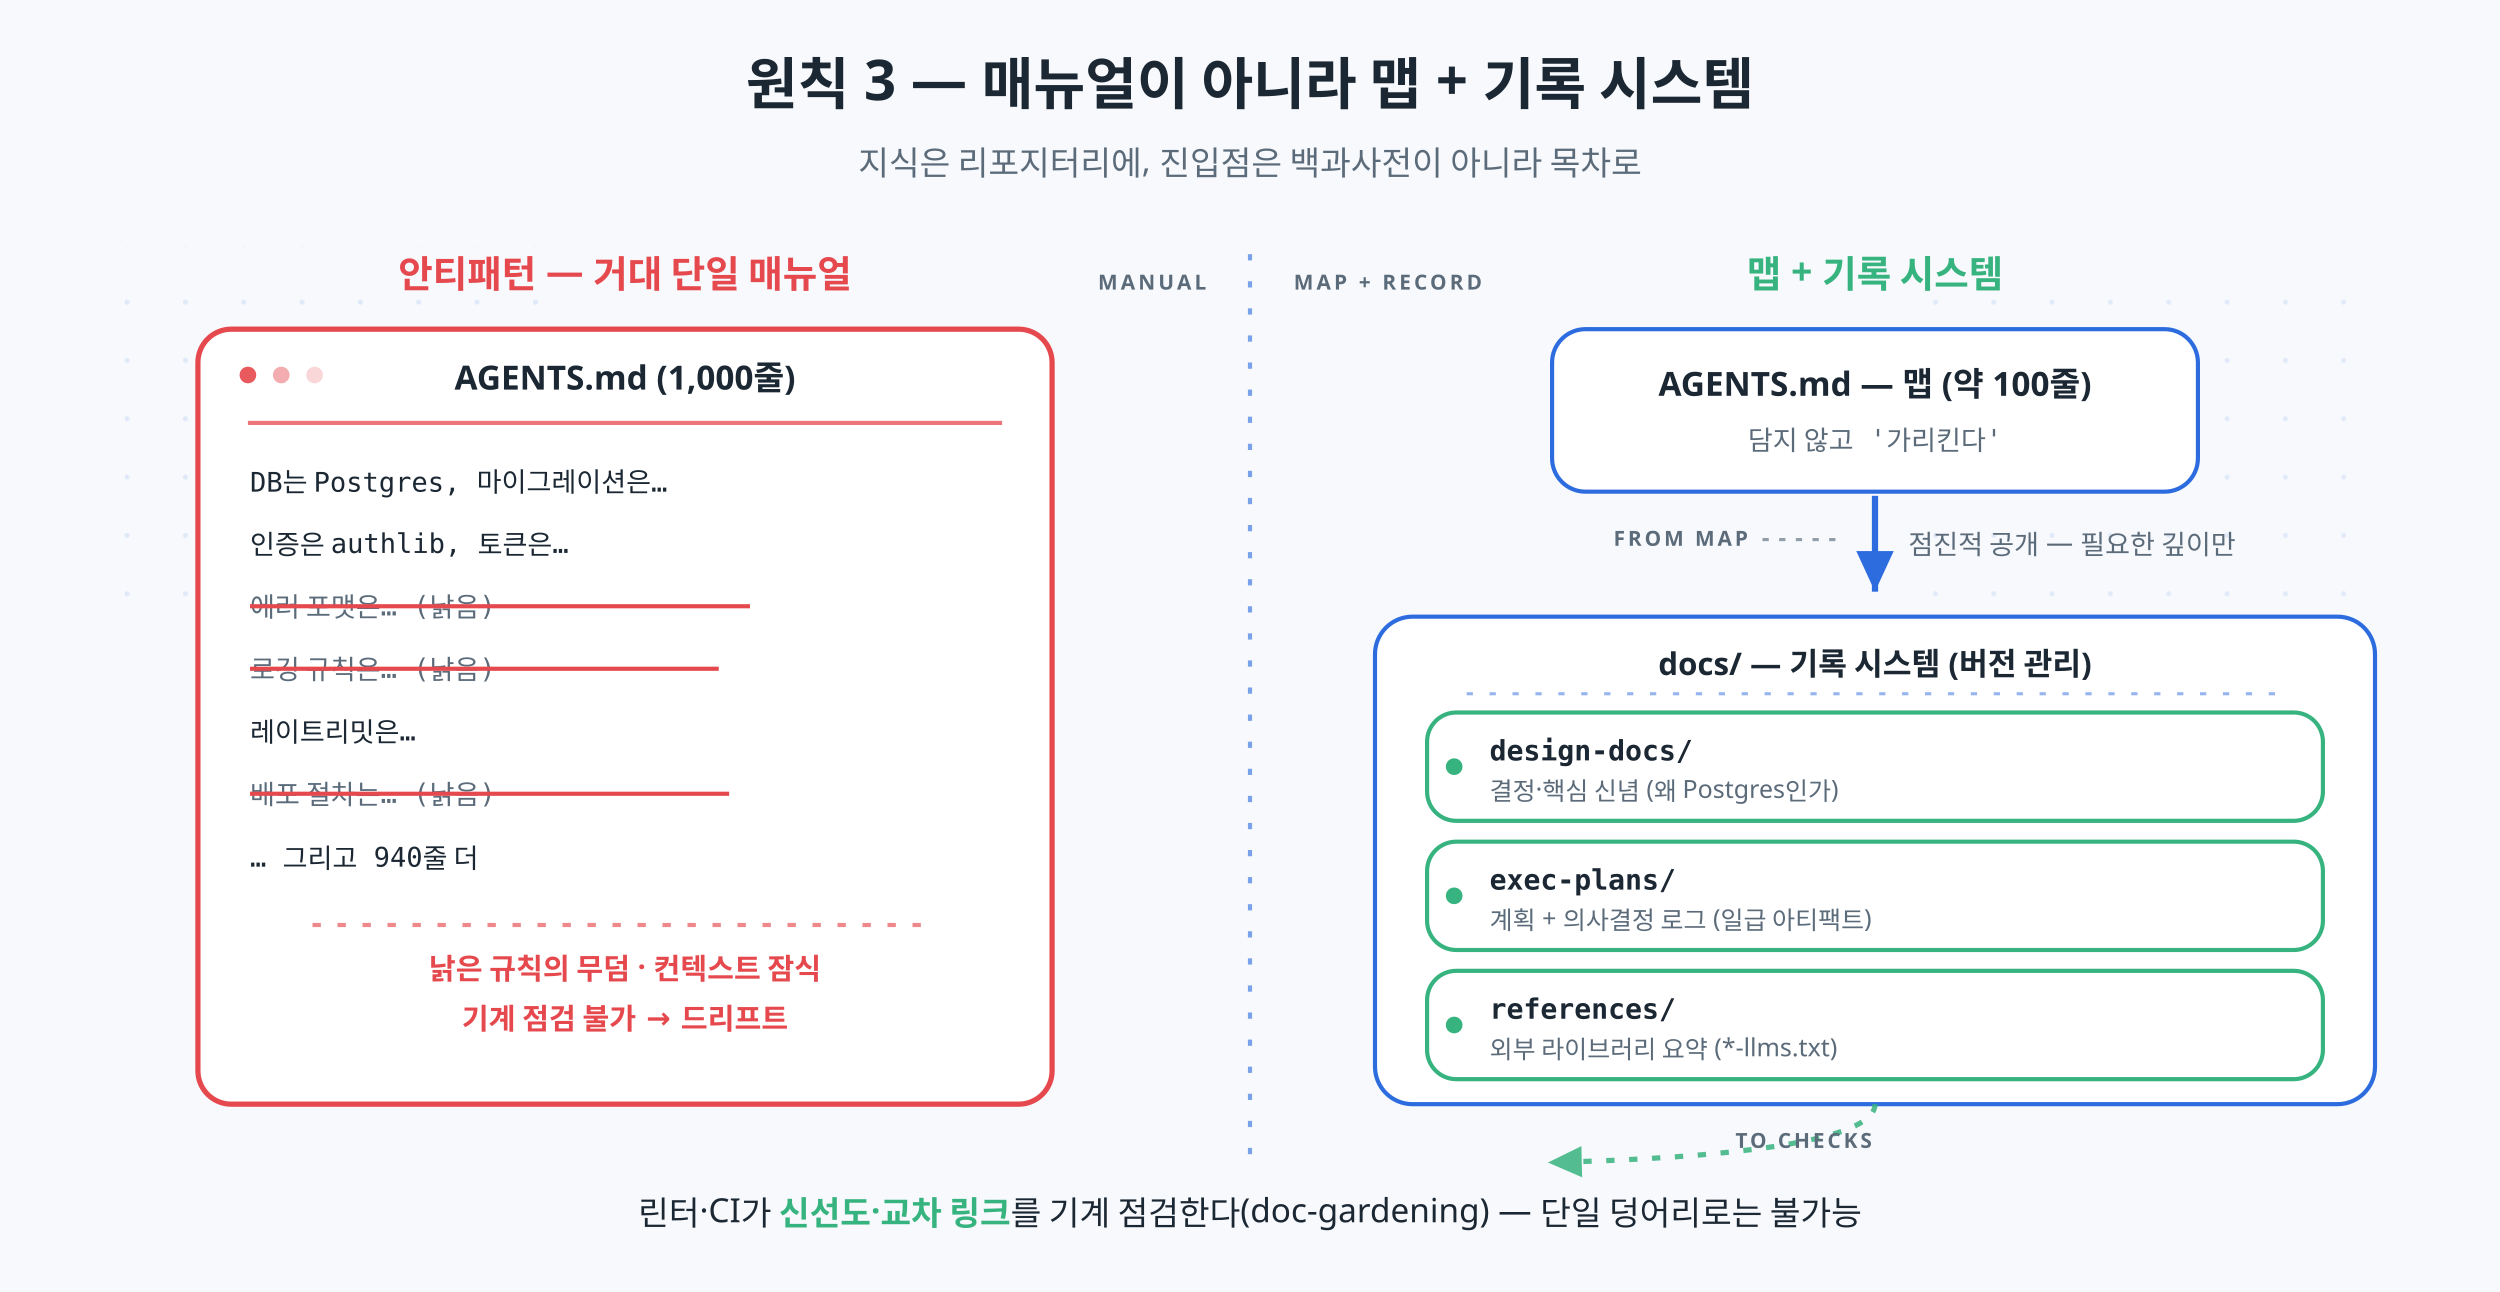
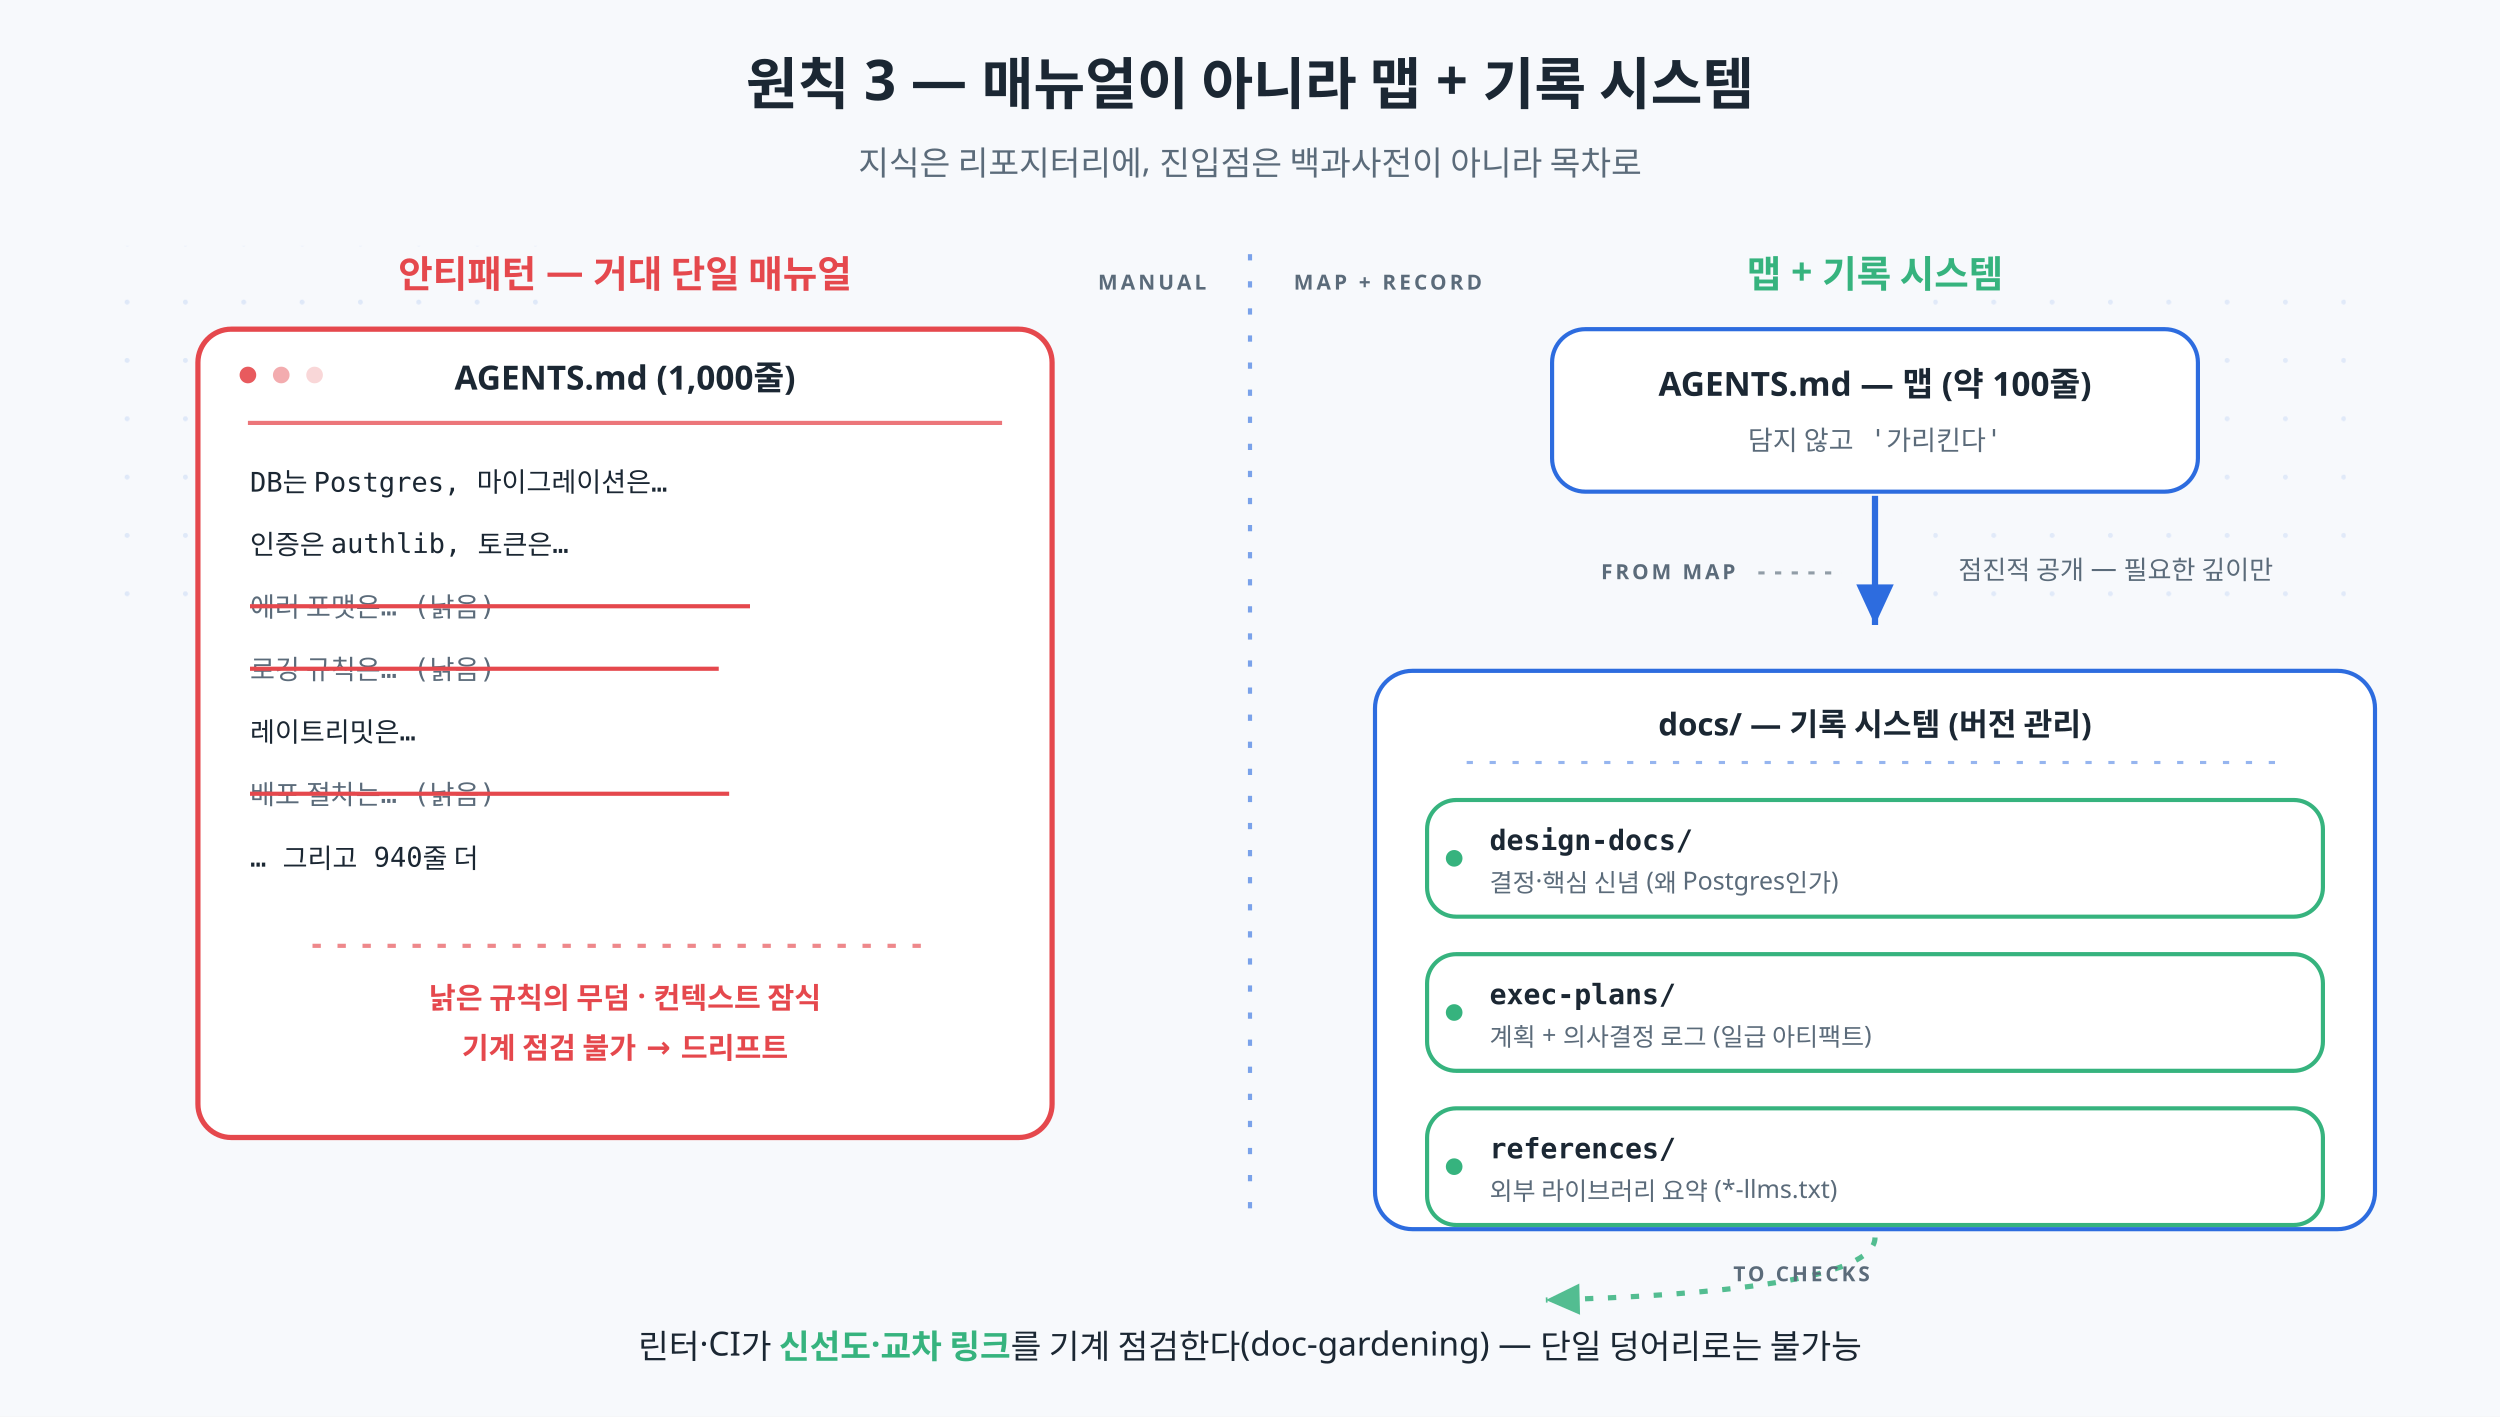
- <svg xmlns="http://www.w3.org/2000/svg" viewBox="0 0 1200 620" font-family="Apple SD Gothic Neo, sans-serif">
+ <svg xmlns="http://www.w3.org/2000/svg" viewBox="0 0 1200 680" font-family="Apple SD Gothic Neo, sans-serif">
  <defs>
    <marker id="arrow-blue" markerWidth="8" markerHeight="8" refX="6.5" refY="3" orient="auto" markerUnits="strokeWidth">
      <path d="M0,0 L6.5,3 L0,6 Z" fill="#2D6CDF" />
    </marker>
    <marker id="arrow-green" markerWidth="8" markerHeight="8" refX="6.5" refY="3" orient="auto" markerUnits="strokeWidth">
      <path d="M0,0 L6.5,3 L0,6 Z" fill="#36B37E" />
    </marker>
    <pattern id="dot-field" width="28" height="28" patternUnits="userSpaceOnUse">
      <circle cx="5" cy="5" r="1.2" fill="#2D6CDF" opacity="0.16" />
    </pattern>
  </defs>
-   <rect x="0" y="0" width="1200" height="620" fill="#F7F9FC" />
+   <rect x="0" y="0" width="1200" height="680" fill="#F7F9FC" />
  <rect x="42" y="118" width="236" height="176" fill="url(#dot-field)" opacity="0.75" />
  <rect x="928" y="140" width="198" height="158" fill="url(#dot-field)" opacity="0.7" />
  <text x="600" y="50" text-anchor="middle" font-size="27" font-weight="700" fill="#1B2733">원칙 3 — 매뉴얼이 아니라 맵 + 기록 시스템</text>
  <text x="600" y="84" text-anchor="middle" font-size="16" fill="#5B6B7A">지식은 리포지터리에, 진입점은 백과사전이 아니라 목차로</text>
-   <line x1="600" y1="122" x2="600" y2="554" stroke="#2D6CDF" stroke-width="2" stroke-dasharray="3 10" opacity="0.62" />
+   <line x1="600" y1="122" x2="600" y2="590" stroke="#2D6CDF" stroke-width="2" stroke-dasharray="3 10" opacity="0.62" />
  <text x="579" y="139" text-anchor="end" font-size="10" font-weight="700" letter-spacing="1.5" fill="#5B6B7A">MANUAL</text>
  <text x="621" y="139" font-size="10" font-weight="700" letter-spacing="1.5" fill="#5B6B7A">MAP + RECORD</text>
  <text x="300" y="138" text-anchor="middle" font-size="18" font-weight="700" fill="#E5484D">안티패턴 — 거대 단일 매뉴얼</text>
-   <rect x="95" y="158" width="410" height="372" rx="16" fill="#FFFFFF" stroke="#E5484D" stroke-width="2.5" />
+   <rect x="95" y="158" width="410" height="388" rx="16" fill="#FFFFFF" stroke="#E5484D" stroke-width="2.5" />
  <line x1="119" y1="203" x2="481" y2="203" stroke="#E5484D" stroke-width="2" opacity="0.75" />
  <text x="300" y="187" text-anchor="middle" font-size="16" font-weight="700" fill="#1B2733">AGENTS.md (1,000줄)</text>
  <circle cx="119" cy="180" r="4" fill="#E5484D" opacity="0.9" />
  <circle cx="135" cy="180" r="4" fill="#E5484D" opacity="0.45" />
  <circle cx="151" cy="180" r="4" fill="#E5484D" opacity="0.22" />
  <text x="120" y="236" font-size="13" font-family="ui-monospace, Menlo, monospace" fill="#1B2733">DB는 Postgres, 마이그레이션은…</text>
  <text x="120" y="266" font-size="13" font-family="ui-monospace, Menlo, monospace" fill="#1B2733">인증은 authlib, 토큰은…</text>
  <text x="120" y="296" font-size="13" font-family="ui-monospace, Menlo, monospace" fill="#5B6B7A">에러 포맷은… (낡음)</text>
  <line x1="120" y1="291" x2="360" y2="291" stroke="#E5484D" stroke-width="2" />
  <text x="120" y="326" font-size="13" font-family="ui-monospace, Menlo, monospace" fill="#5B6B7A">로깅 규칙은… (낡음)</text>
  <line x1="120" y1="321" x2="345" y2="321" stroke="#E5484D" stroke-width="2" />
  <text x="120" y="356" font-size="13" font-family="ui-monospace, Menlo, monospace" fill="#1B2733">레이트리밋은…</text>
  <text x="120" y="386" font-size="13" font-family="ui-monospace, Menlo, monospace" fill="#5B6B7A">배포 절차는… (낡음)</text>
  <line x1="120" y1="381" x2="350" y2="381" stroke="#E5484D" stroke-width="2" />
  <text x="120" y="416" font-size="13" font-family="ui-monospace, Menlo, monospace" fill="#1B2733">… 그리고 940줄 더</text>
-   <path d="M150 444 H450" stroke="#E5484D" stroke-width="2" stroke-dasharray="4 8" opacity="0.65" />
-   <text x="300" y="470" text-anchor="middle" font-size="14" font-weight="700" fill="#E5484D">낡은 규칙의 무덤 · 컨텍스트 잠식</text>
-   <text x="300" y="494" text-anchor="middle" font-size="14" font-weight="700" fill="#E5484D">기계 점검 불가 → 드리프트</text>
+   <path d="M150 454 H450" stroke="#E5484D" stroke-width="2" stroke-dasharray="4 8" opacity="0.65" />
+   <text x="300" y="484" text-anchor="middle" font-size="14" font-weight="700" fill="#E5484D">낡은 규칙의 무덤 · 컨텍스트 잠식</text>
+   <text x="300" y="508" text-anchor="middle" font-size="14" font-weight="700" fill="#E5484D">기계 점검 불가 → 드리프트</text>
  <text x="900" y="138" text-anchor="middle" font-size="18" font-weight="700" fill="#36B37E">맵 + 기록 시스템</text>
  <rect x="745" y="158" width="310" height="78" rx="16" fill="#FFFFFF" stroke="#2D6CDF" stroke-width="2" />
  <text x="900" y="190" text-anchor="middle" font-size="16" font-weight="700" fill="#1B2733">AGENTS.md — 맵 (약 100줄)</text>
  <text x="900" y="216" text-anchor="middle" font-size="13" font-family="ui-monospace, Menlo, monospace" fill="#5B6B7A">담지 않고 '가리킨다'</text>
-   <line x1="900" y1="238" x2="900" y2="284" stroke="#2D6CDF" stroke-width="3" marker-end="url(#arrow-blue)" />
-   <text x="916" y="266" font-size="13" fill="#5B6B7A">점진적 공개 — 필요한 깊이만</text>
-   <text x="839" y="262" text-anchor="end" font-size="10" font-weight="700" letter-spacing="1.4" fill="#5B6B7A">FROM MAP</text>
-   <line x1="846" y1="259" x2="884" y2="259" stroke="#5B6B7A" stroke-width="1.5" stroke-dasharray="3 5" opacity="0.65" />
-   <rect x="660" y="296" width="480" height="234" rx="18" fill="#FFFFFF" stroke="#2D6CDF" stroke-width="2" />
-   <text x="900" y="324" text-anchor="middle" font-size="15" font-weight="700" fill="#1B2733">docs/ — 기록 시스템 (버전 관리)</text>
-   <line x1="704" y1="333" x2="1096" y2="333" stroke="#2D6CDF" stroke-width="1.5" stroke-dasharray="3 8" opacity="0.5" />
-   <rect x="685" y="342" width="430" height="52" rx="14" fill="#FFFFFF" stroke="#36B37E" stroke-width="2" />
-   <circle cx="698" cy="368" r="4" fill="#36B37E" />
-   <text x="715" y="365" font-size="13.5" font-family="ui-monospace, Menlo, monospace" font-weight="700" fill="#1B2733">design-docs/</text>
-   <text x="715" y="384" font-size="12" fill="#5B6B7A">결정·핵심 신념 (왜 Postgres인가)</text>
-   <rect x="685" y="404" width="430" height="52" rx="14" fill="#FFFFFF" stroke="#36B37E" stroke-width="2" />
-   <circle cx="698" cy="430" r="4" fill="#36B37E" />
-   <text x="715" y="427" font-size="13.5" font-family="ui-monospace, Menlo, monospace" font-weight="700" fill="#1B2733">exec-plans/</text>
-   <text x="715" y="446" font-size="12" fill="#5B6B7A">계획 + 의사결정 로그 (일급 아티팩트)</text>
-   <rect x="685" y="466" width="430" height="52" rx="14" fill="#FFFFFF" stroke="#36B37E" stroke-width="2" />
-   <circle cx="698" cy="492" r="4" fill="#36B37E" />
-   <text x="715" y="489" font-size="13.5" font-family="ui-monospace, Menlo, monospace" font-weight="700" fill="#1B2733">references/</text>
-   <text x="715" y="508" font-size="12" fill="#5B6B7A">외부 라이브러리 요약 (*-llms.txt)</text>
-   <path d="M900 530 C900 548 829 556 743 558" fill="none" stroke="#36B37E" stroke-width="2.5" stroke-dasharray="4 7" marker-end="url(#arrow-green)" opacity="0.85" />
-   <text x="833" y="551" font-size="10" font-weight="700" letter-spacing="1.4" fill="#5B6B7A">TO CHECKS</text>
-   <text x="600" y="588" text-anchor="middle" font-size="16" fill="#1B2733">린터·CI가 <tspan font-weight="700" fill="#36B37E">신선도·교차 링크</tspan>를 기계 점검한다(doc-gardening) — 단일 덩어리로는 불가능</text>
+   <path d="M900 238 V300" stroke="#2D6CDF" stroke-width="3" marker-end="url(#arrow-blue)" />
+   <text x="940" y="278" font-size="12.5" fill="#5B6B7A">점진적 공개 — 필요한 깊이만</text>
+   <text x="833" y="278" text-anchor="end" font-size="10" font-weight="700" letter-spacing="1.4" fill="#5B6B7A">FROM MAP</text>
+   <line x1="844" y1="275" x2="884" y2="275" stroke="#5B6B7A" stroke-width="1.5" stroke-dasharray="3 5" opacity="0.65" />
+   <rect x="660" y="322" width="480" height="268" rx="18" fill="#FFFFFF" stroke="#2D6CDF" stroke-width="2" />
+   <text x="900" y="353" text-anchor="middle" font-size="15" font-weight="700" fill="#1B2733">docs/ — 기록 시스템 (버전 관리)</text>
+   <line x1="704" y1="366" x2="1096" y2="366" stroke="#2D6CDF" stroke-width="1.5" stroke-dasharray="3 8" opacity="0.5" />
+   <rect x="685" y="384" width="430" height="56" rx="14" fill="#FFFFFF" stroke="#36B37E" stroke-width="2" />
+   <circle cx="698" cy="412" r="4" fill="#36B37E" />
+   <text x="715" y="408" font-size="13.5" font-family="ui-monospace, Menlo, monospace" font-weight="700" fill="#1B2733">design-docs/</text>
+   <text x="715" y="428" font-size="12" fill="#5B6B7A">결정·핵심 신념 (왜 Postgres인가)</text>
+   <rect x="685" y="458" width="430" height="56" rx="14" fill="#FFFFFF" stroke="#36B37E" stroke-width="2" />
+   <circle cx="698" cy="486" r="4" fill="#36B37E" />
+   <text x="715" y="482" font-size="13.5" font-family="ui-monospace, Menlo, monospace" font-weight="700" fill="#1B2733">exec-plans/</text>
+   <text x="715" y="502" font-size="12" fill="#5B6B7A">계획 + 의사결정 로그 (일급 아티팩트)</text>
+   <rect x="685" y="532" width="430" height="56" rx="14" fill="#FFFFFF" stroke="#36B37E" stroke-width="2" />
+   <circle cx="698" cy="560" r="4" fill="#36B37E" />
+   <text x="715" y="556" font-size="13.5" font-family="ui-monospace, Menlo, monospace" font-weight="700" fill="#1B2733">references/</text>
+   <text x="715" y="576" font-size="12" fill="#5B6B7A">외부 라이브러리 요약 (*-llms.txt)</text>
+   <path d="M900 594 C900 614 824 622 742 624" fill="none" stroke="#36B37E" stroke-width="2.5" stroke-dasharray="4 7" marker-end="url(#arrow-green)" opacity="0.85" />
+   <text x="832" y="615" font-size="10" font-weight="700" letter-spacing="1.4" fill="#5B6B7A">TO CHECKS</text>
+   <text x="600" y="652" text-anchor="middle" font-size="16" fill="#1B2733">린터·CI가 <tspan font-weight="700" fill="#36B37E">신선도·교차 링크</tspan>를 기계 점검한다(doc-gardening) — 단일 덩어리로는 불가능</text>
</svg>
